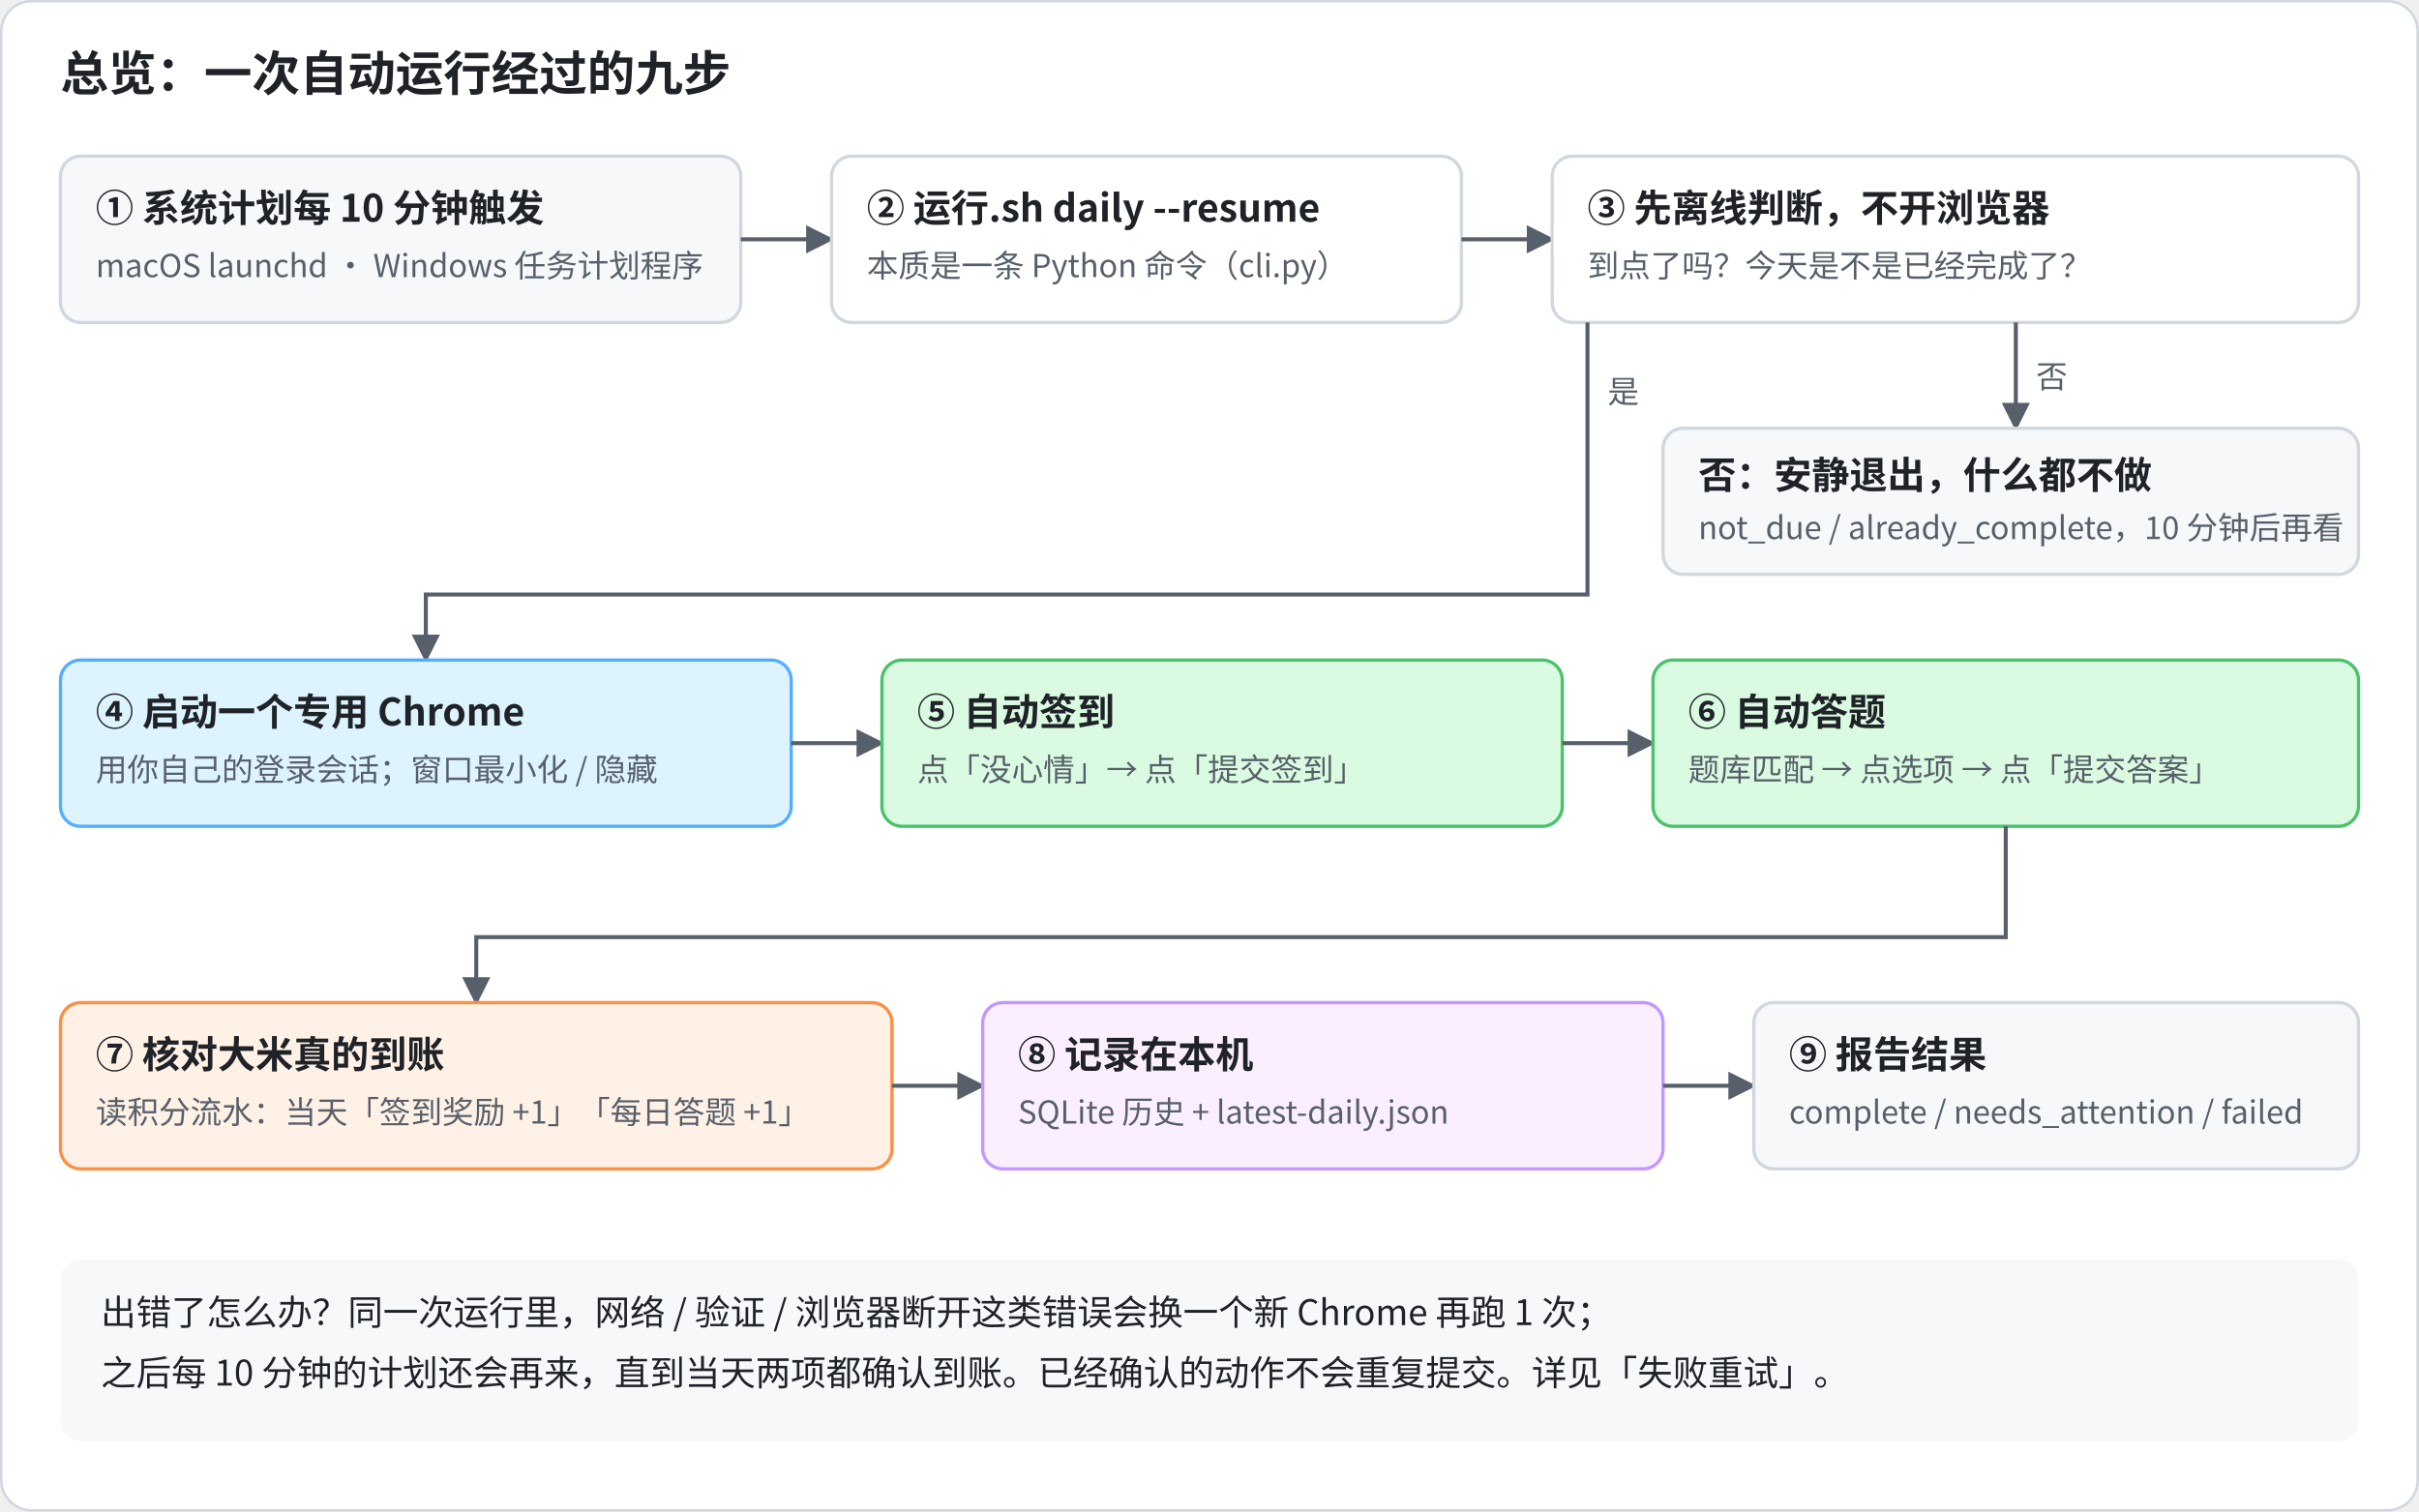
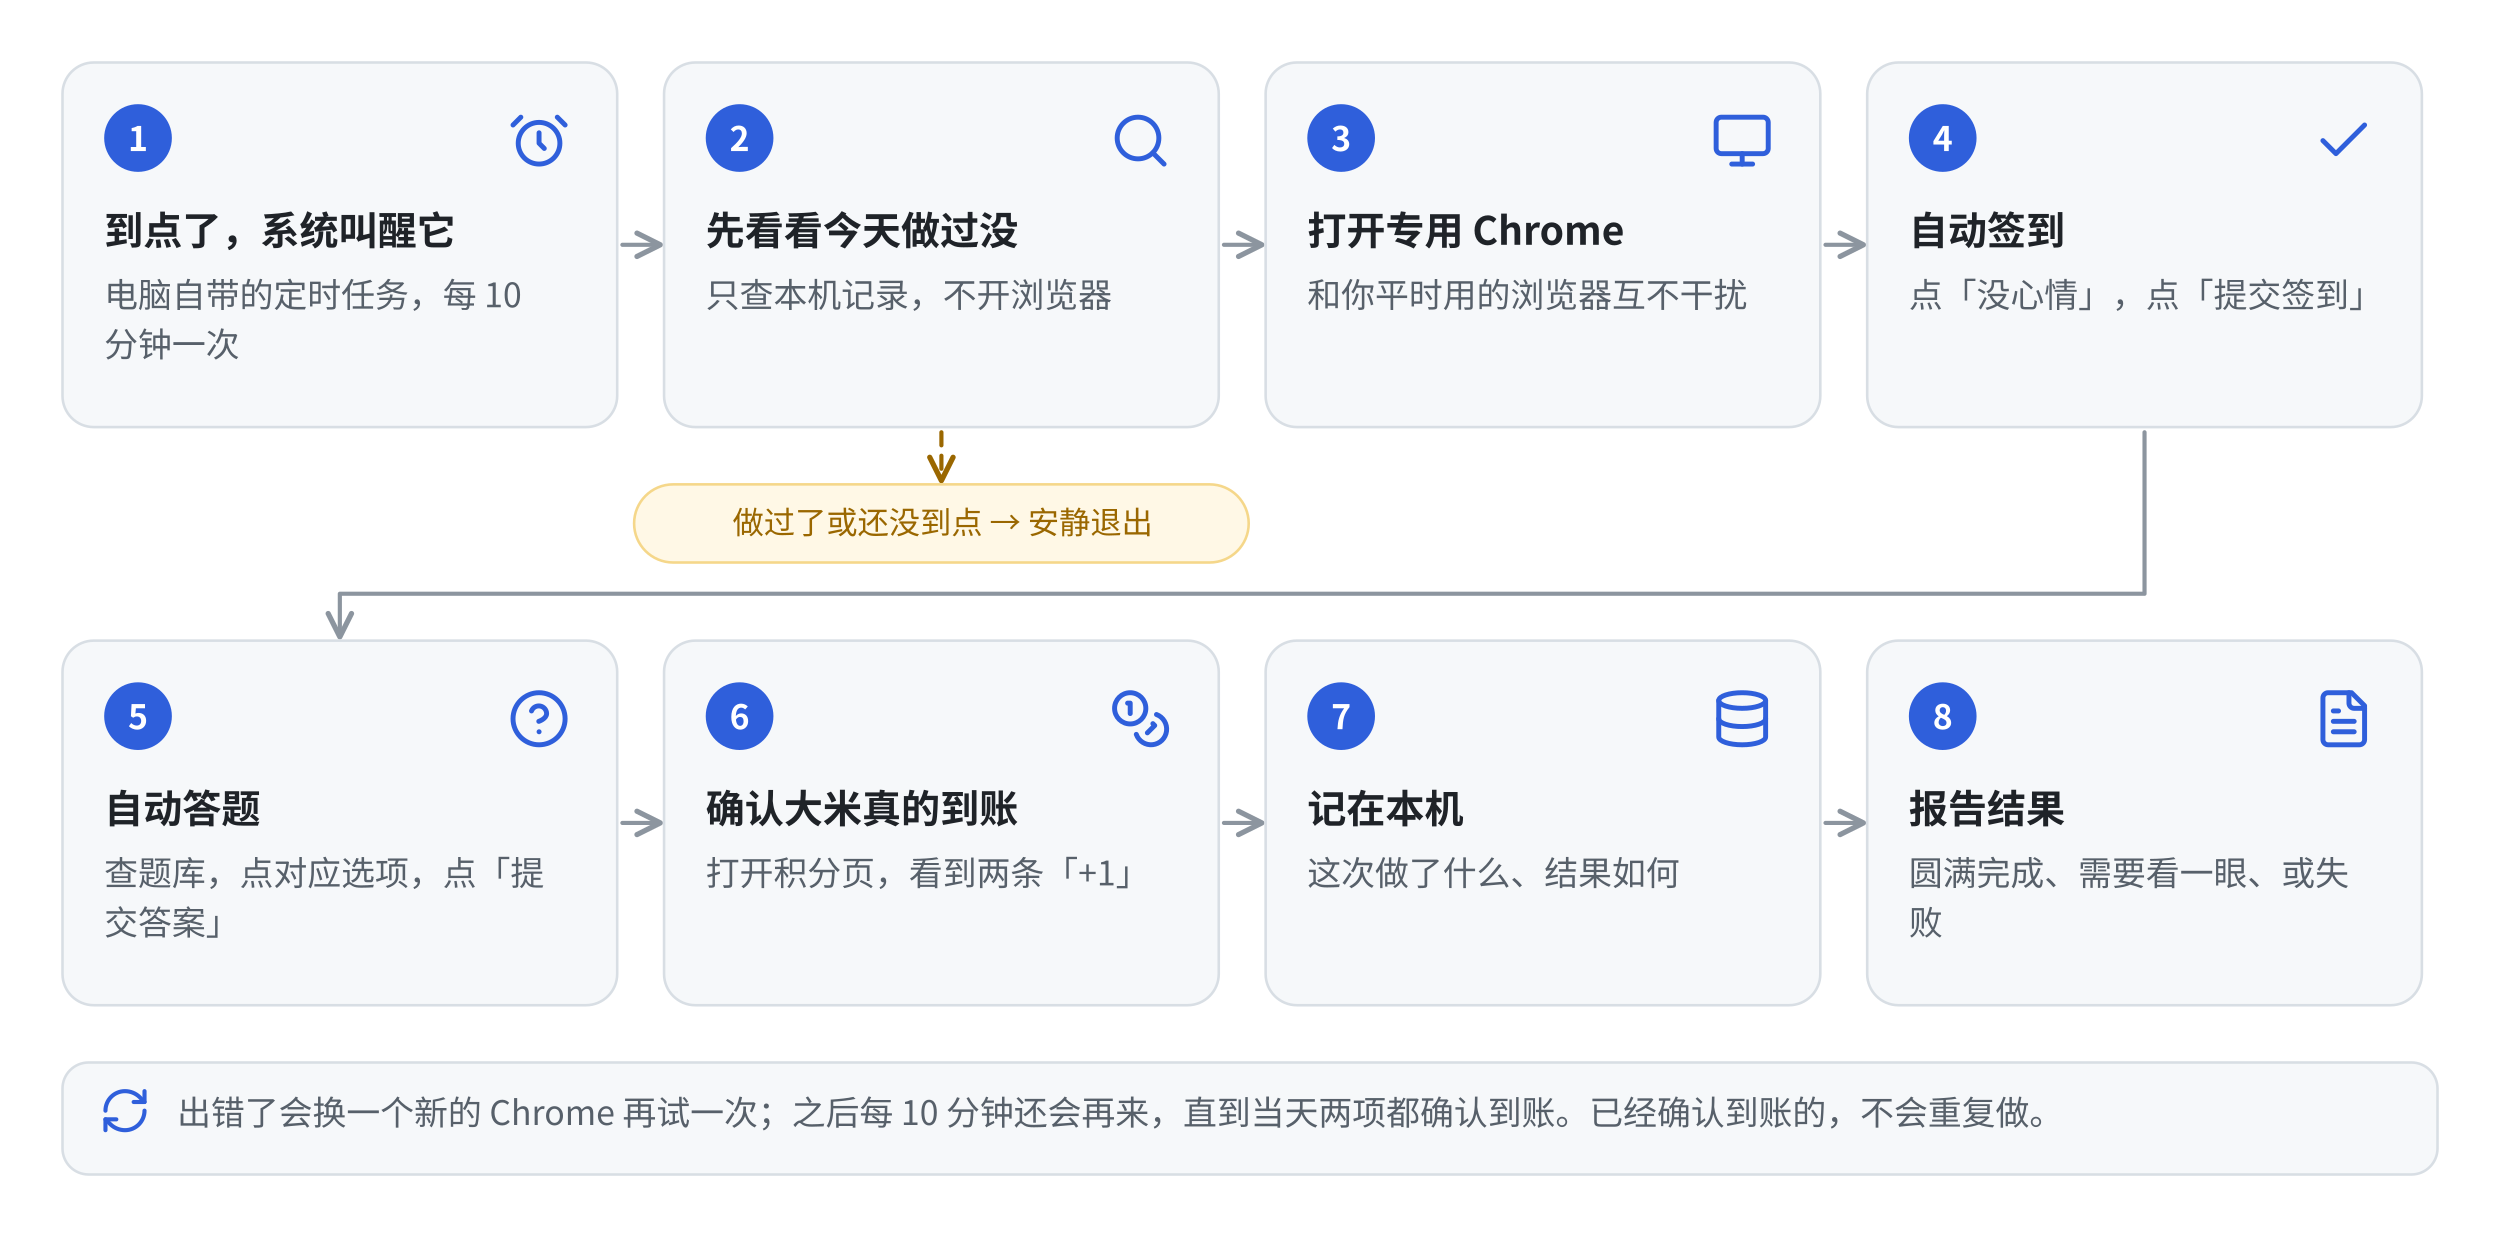
- <svg xmlns="http://www.w3.org/2000/svg" width="960" height="600" viewBox="0 0 960 600" role="img" aria-label="总览：一次自动运行经过的九步">
+ <svg xmlns="http://www.w3.org/2000/svg" width="960" height="480" viewBox="0 0 960 480" role="img" aria-label="总览：一次自动运行经过的八步">
  <style>
- text{font-family:-apple-system,BlinkMacSystemFont,'Segoe UI','PingFang SC','Hiragino Sans GB','Microsoft YaHei','Noto Sans CJK SC',Helvetica,Arial,sans-serif;fill:#1f2328}
- .h{font-size:19px;font-weight:700}.b{font-size:15px;font-weight:600}.t{font-size:14px}.s{font-size:12.5px;fill:#57606a}
- .box{stroke-width:1.3}.white{fill:#fff;stroke:#d0d7de}.blue{fill:#ddf4ff;stroke:#54aeff}.green{fill:#dafbe1;stroke:#4ac26b}.orange{fill:#fff1e5;stroke:#fb8f44}.purple{fill:#fbefff;stroke:#c297ff}.gray{fill:#f6f8fa;stroke:#d0d7de}
- .ar{stroke:#57606a;stroke-width:1.6;fill:none;marker-end:url(#ar)}
+ text{font-family:-apple-system,BlinkMacSystemFont,'Segoe UI','PingFang SC','Hiragino Sans GB','Microsoft YaHei','Noto Sans CJK SC',Helvetica,Arial,sans-serif;fill:#1f2328;font-size:13px}
+ .h{font-size:15px;font-weight:600}.hb{font-size:17px;font-weight:700}
+ .s{font-size:13px;fill:#57606a}.xs{font-size:12px;fill:#6f7781}
+ .mono{font-family:ui-monospace,SFMono-Regular,Menlo,Consolas,'PingFang SC','Microsoft YaHei',monospace;font-size:12px;fill:#57606a}
+ .w{fill:#ffffff;font-weight:600}
+ .bg{fill:#ffffff}
+ .line{stroke:#8c959f;stroke-width:1.6;fill:none;stroke-linecap:round;stroke-linejoin:round}
+ .line.soft{stroke:#c9d1d9}
+ .ar{stroke:#8c959f;stroke-width:1.6;fill:none;marker-end:url(#ah);stroke-linecap:round;stroke-linejoin:round}
+ .ar.blue{stroke:#2f5fdb;marker-end:url(#ah-blue)}.ar.green{stroke:#1a7f37;marker-end:url(#ah-green)}
+ .ar.red{stroke:#cf222e;marker-end:url(#ah-red)}.ar.amber{stroke:#9a6700;marker-end:url(#ah-amber)}
+ .ar.dash{stroke-dasharray:5 4}
+ .ic{fill:none;stroke-width:1.9;stroke-linecap:round;stroke-linejoin:round}
+ .c-gray{fill:#f6f8fa;stroke:#d8dee4;stroke-width:1}.f-gray{fill:#57606a}.k-gray{stroke:#57606a}.t-gray{fill:#57606a}.ic-gray{stroke:#57606a}.sf-gray{fill:#f6f8fa}.ss-gray{stroke:#d8dee4}
+ .c-blue{fill:#eef4ff;stroke:#c7d7fe;stroke-width:1}.f-blue{fill:#2f5fdb}.k-blue{stroke:#2f5fdb}.t-blue{fill:#2f5fdb}.ic-blue{stroke:#2f5fdb}.sf-blue{fill:#eef4ff}.ss-blue{stroke:#c7d7fe}
+ .c-green{fill:#ecfdf3;stroke:#b7e4c7;stroke-width:1}.f-green{fill:#1a7f37}.k-green{stroke:#1a7f37}.t-green{fill:#1a7f37}.ic-green{stroke:#1a7f37}.sf-green{fill:#ecfdf3}.ss-green{stroke:#b7e4c7}
+ .c-amber{fill:#fff8e6;stroke:#f5d78a;stroke-width:1}.f-amber{fill:#9a6700}.k-amber{stroke:#9a6700}.t-amber{fill:#9a6700}.ic-amber{stroke:#9a6700}.sf-amber{fill:#fff8e6}.ss-amber{stroke:#f5d78a}
+ .c-red{fill:#fff1f0;stroke:#f7b9b4;stroke-width:1}.f-red{fill:#cf222e}.k-red{stroke:#cf222e}.t-red{fill:#cf222e}.ic-red{stroke:#cf222e}.sf-red{fill:#fff1f0}.ss-red{stroke:#f7b9b4}
+ .c-purple{fill:#f6f1ff;stroke:#d6c7f5;stroke-width:1}.f-purple{fill:#6e40c9}.k-purple{stroke:#6e40c9}.t-purple{fill:#6e40c9}.ic-purple{stroke:#6e40c9}.sf-purple{fill:#f6f1ff}.ss-purple{stroke:#d6c7f5}
+ @media (prefers-color-scheme: dark){
+ text{fill:#e6edf3}.s{fill:#a3adb8}.xs{fill:#8b949e}.mono{fill:#a3adb8}.w{fill:#ffffff}
+ .bg{fill:#0d1117}
+ .line{stroke:#6e7681}.line.soft{stroke:#30363d}
+ .ar{stroke:#6e7681}
+ .ar.blue{stroke:#79a6ff}.ar.green{stroke:#4ad07a}.ar.red{stroke:#ff7b72}.ar.amber{stroke:#e3b341}
+ .c-gray{fill:#161b22;stroke:#30363d}.f-gray{fill:#8b949e}.k-gray{stroke:#8b949e}.t-gray{fill:#8b949e}.ic-gray{stroke:#8b949e}.sf-gray{fill:#161b22}.ss-gray{stroke:#30363d}
+ .c-blue{fill:#12203a;stroke:#2b4a86}.f-blue{fill:#79a6ff}.k-blue{stroke:#79a6ff}.t-blue{fill:#79a6ff}.ic-blue{stroke:#79a6ff}.sf-blue{fill:#12203a}.ss-blue{stroke:#2b4a86}
+ .c-green{fill:#0f2a1a;stroke:#1f5a33}.f-green{fill:#4ad07a}.k-green{stroke:#4ad07a}.t-green{fill:#4ad07a}.ic-green{stroke:#4ad07a}.sf-green{fill:#0f2a1a}.ss-green{stroke:#1f5a33}
+ .c-amber{fill:#2e2410;stroke:#6b4f12}.f-amber{fill:#e3b341}.k-amber{stroke:#e3b341}.t-amber{fill:#e3b341}.ic-amber{stroke:#e3b341}.sf-amber{fill:#2e2410}.ss-amber{stroke:#6b4f12}
+ .c-red{fill:#301416;stroke:#7a2a2e}.f-red{fill:#ff7b72}.k-red{stroke:#ff7b72}.t-red{fill:#ff7b72}.ic-red{stroke:#ff7b72}.sf-red{fill:#301416}.ss-red{stroke:#7a2a2e}
+ .c-purple{fill:#231a36;stroke:#4a3480}.f-purple{fill:#b083f0}.k-purple{stroke:#b083f0}.t-purple{fill:#b083f0}.ic-purple{stroke:#b083f0}.sf-purple{fill:#231a36}.ss-purple{stroke:#4a3480}
+ }
</style>
  <defs>
-     <marker id="ar" viewBox="0 0 10 10" refX="9" refY="5" markerWidth="7" markerHeight="7" orient="auto-start-reverse">
-       <path d="M0,0 L10,5 L0,10 z" fill="#57606a" />
+     <marker id="ah" viewBox="0 0 10 10" refX="8.5" refY="5" markerWidth="7" markerHeight="7" orient="auto-start-reverse">
+       <path d="M1,1 L9,5 L1,9" fill="none" stroke="#8c959f" stroke-width="1.8" stroke-linecap="round" stroke-linejoin="round" />
+     </marker>
+     <marker id="ah-blue" viewBox="0 0 10 10" refX="8.5" refY="5" markerWidth="7" markerHeight="7" orient="auto-start-reverse">
+       <path d="M1,1 L9,5 L1,9" fill="none" stroke="#2f5fdb" stroke-width="1.8" stroke-linecap="round" stroke-linejoin="round" />
+     </marker>
+     <marker id="ah-green" viewBox="0 0 10 10" refX="8.5" refY="5" markerWidth="7" markerHeight="7" orient="auto-start-reverse">
+       <path d="M1,1 L9,5 L1,9" fill="none" stroke="#1a7f37" stroke-width="1.8" stroke-linecap="round" stroke-linejoin="round" />
+     </marker>
+     <marker id="ah-red" viewBox="0 0 10 10" refX="8.5" refY="5" markerWidth="7" markerHeight="7" orient="auto-start-reverse">
+       <path d="M1,1 L9,5 L1,9" fill="none" stroke="#cf222e" stroke-width="1.8" stroke-linecap="round" stroke-linejoin="round" />
+     </marker>
+     <marker id="ah-amber" viewBox="0 0 10 10" refX="8.5" refY="5" markerWidth="7" markerHeight="7" orient="auto-start-reverse">
+       <path d="M1,1 L9,5 L1,9" fill="none" stroke="#9a6700" stroke-width="1.8" stroke-linecap="round" stroke-linejoin="round" />
    </marker>
  </defs>
-   <rect x="0.5" y="0.5" width="959" height="599" rx="12" fill="#fff" stroke="#d0d7de" />
-   <text x="24" y="36" class="h">总览：一次自动运行经过的九步</text>
-   <rect x="24" y="62" width="270" height="66" rx="8" class="box gray" />
-   <text x="38" y="88" class="b">① 系统计划每 10 分钟触发</text>
-   <text x="38" y="110" class="s">macOS launchd · Windows 任务计划程序</text>
-   <path d="M294,95 L330,95" class="ar" />
-   <rect x="330" y="62" width="250" height="66" rx="8" class="box white" />
-   <text x="344" y="88" class="b">② 运行.sh daily --resume</text>
-   <text x="344" y="110" class="s">本质是一条 Python 命令（cli.py）</text>
-   <path d="M580,95 L616,95" class="ar" />
-   <rect x="616" y="62" width="320" height="66" rx="8" class="box white" />
-   <text x="630" y="88" class="b">③ 先离线判断，不开浏览器</text>
-   <text x="630" y="110" class="s">到点了吗？今天是不是已经完成了？</text>
-   <path d="M800,128 L800,170" class="ar" />
-   <text x="808" y="154" class="s">否</text>
-   <rect x="660" y="170" width="276" height="58" rx="8" class="box gray" />
-   <text x="674" y="194" class="b">否：安静退出，什么都不做</text>
-   <text x="674" y="214" class="s">not_due / already_complete，10 分钟后再看</text>
-   <path d="M630,128 L630,236 L169,236 L169,262" class="ar" />
-   <text x="638" y="160" class="s">是</text>
-   <rect x="24" y="262" width="290" height="66" rx="8" class="box blue" />
-   <text x="38" y="288" class="b">④ 启动一个专用 Chrome</text>
-   <text x="38" y="310" class="s">用你自己的登录会话；窗口最小化 / 隐藏</text>
-   <path d="M314,295 L350,295" class="ar" />
-   <rect x="350" y="262" width="270" height="66" rx="8" class="box green" />
-   <text x="364" y="288" class="b">⑤ 自动签到</text>
-   <text x="364" y="310" class="s">点「没心情」→ 点「提交签到」</text>
-   <path d="M620,295 L656,295" class="ar" />
-   <rect x="656" y="262" width="280" height="66" rx="8" class="box green" />
-   <text x="670" y="288" class="b">⑥ 自动答题</text>
-   <text x="670" y="310" class="s">题库匹配 → 点选项 → 点「提交答案」</text>
-   <path d="M796,328 L796,372 L189,372 L189,398" class="ar" />
-   <rect x="24" y="398" width="330" height="66" rx="8" class="box orange" />
-   <text x="38" y="424" class="b">⑦ 核对大米真的到账</text>
-   <text x="38" y="446" class="s">读积分流水：当天「签到奖励 +1」「每日答题 +1」</text>
-   <path d="M354,431 L390,431" class="ar" />
-   <rect x="390" y="398" width="270" height="66" rx="8" class="box purple" />
-   <text x="404" y="424" class="b">⑧ 记录在本机</text>
-   <text x="404" y="446" class="s">SQLite 历史 + latest-daily.json</text>
-   <path d="M660,431 L696,431" class="ar" />
-   <rect x="696" y="398" width="240" height="66" rx="8" class="box gray" />
-   <text x="710" y="424" class="b">⑨ 报告结果</text>
-   <text x="710" y="446" class="s">complete / needs_attention / failed</text>
-   <rect x="24" y="500" width="912" height="72" rx="8" fill="#f6f8fa" />
-   <text x="40" y="526" class="t">出错了怎么办？同一次运行里，网络 / 验证 / 浏览器断开这类错误会换一个新 Chrome 再跑 1 次；</text>
-   <text x="40" y="550" class="t">之后每 10 分钟的计划还会再来，直到当天两项都确认到账。已经确认的动作不会重复提交。详见「失败重试」。</text>
+   <rect width="960" height="480" class="bg" />
+   <rect x="24.0" y="24.0" width="213.0" height="140.0" rx="12" class="c-gray" />
+   <circle cx="53.0" cy="53.0" r="13" class="f-blue" />
+   <text x="53" y="58" class="w" text-anchor="middle" style="font-size:13px">1</text>
+   <g transform="translate(195.0,42.0) scale(1.000)" class="ic ic-blue">
+     <circle cx="12" cy="13" r="8" />
+     <path d="M12 9v4l2 2" />
+     <path d="M5 3 2 6" />
+     <path d="m22 6-3-3" />
+   </g>
+   <text x="40" y="94" class="h">到点了，系统叫醒它</text>
+   <text x="40" y="118" class="s">电脑自带的定时任务，每 10</text>
+   <text x="40" y="137" class="s">分钟一次</text>
+   <path d="M239.0,94.0 L253.0,94.0" class="ar" />
+   <rect x="255.0" y="24.0" width="213.0" height="140.0" rx="12" class="c-gray" />
+   <circle cx="284.0" cy="53.0" r="13" class="f-blue" />
+   <text x="284" y="58" class="w" text-anchor="middle" style="font-size:13px">2</text>
+   <g transform="translate(426.0,42.0) scale(1.000)" class="ic ic-blue">
+     <circle cx="11" cy="11" r="8" />
+     <path d="m21 21-4.3-4.3" />
+   </g>
+   <text x="271" y="94" class="h">先看看今天做过没</text>
+   <text x="271" y="118" class="s">只查本机记录，不开浏览器</text>
+   <path d="M470.0,94.0 L484.0,94.0" class="ar" />
+   <rect x="486.0" y="24.0" width="213.0" height="140.0" rx="12" class="c-gray" />
+   <circle cx="515.0" cy="53.0" r="13" class="f-blue" />
+   <text x="515" y="58" class="w" text-anchor="middle" style="font-size:13px">3</text>
+   <g transform="translate(657.0,42.0) scale(1.000)" class="ic ic-blue">
+     <rect x="2" y="3" width="20" height="14" rx="2" />
+     <path d="M8 21h8" />
+     <path d="M12 17v4" />
+   </g>
+   <text x="502" y="94" class="h">打开专用 Chrome</text>
+   <text x="502" y="118" class="s">和你平时用的浏览器互不干扰</text>
+   <path d="M701.0,94.0 L715.0,94.0" class="ar" />
+   <rect x="717.0" y="24.0" width="213.0" height="140.0" rx="12" class="c-gray" />
+   <circle cx="746.0" cy="53.0" r="13" class="f-blue" />
+   <text x="746" y="58" class="w" text-anchor="middle" style="font-size:13px">4</text>
+   <g transform="translate(888.0,42.0) scale(1.000)" class="ic ic-blue">
+     <path d="M20 6 9 17l-5-5" />
+   </g>
+   <text x="733" y="94" class="h">自动签到</text>
+   <text x="733" y="118" class="s">点「没心情」，点「提交签到」</text>
+   <path d="M361.5,166.0 L361.5,184.0" class="ar amber dash" />
+   <rect x="243.5" y="186.0" width="236.0" height="30.0" rx="15" class="c-amber" />
+   <text x="362" y="205" class="xs t-amber" text-anchor="middle">做过了或还没到点 → 安静退出</text>
+   <path d="M823.5,166.0 L823.5,228.0 L130.5,228.0 L130.5,244.0" class="ar" />
+   <rect x="24.0" y="246.0" width="213.0" height="140.0" rx="12" class="c-gray" />
+   <circle cx="53.0" cy="275.0" r="13" class="f-blue" />
+   <text x="53" y="280" class="w" text-anchor="middle" style="font-size:13px">5</text>
+   <g transform="translate(195.0,264.0) scale(1.000)" class="ic ic-blue">
+     <circle cx="12" cy="12" r="10" />
+     <path d="M9.1 9a3 3 0 0 1 5.8 1c0 2-3 3-3 3" />
+     <path d="M12 17h.01" />
+   </g>
+   <text x="40" y="316" class="h">自动答题</text>
+   <text x="40" y="340" class="s">查题库，点对应选项，点「提</text>
+   <text x="40" y="359" class="s">交答案」</text>
+   <path d="M239.0,316.0 L253.0,316.0" class="ar" />
+   <rect x="255.0" y="246.0" width="213.0" height="140.0" rx="12" class="c-gray" />
+   <circle cx="284.0" cy="275.0" r="13" class="f-blue" />
+   <text x="284" y="280" class="w" text-anchor="middle" style="font-size:13px">6</text>
+   <g transform="translate(426.0,264.0) scale(1.000)" class="ic ic-blue">
+     <circle cx="8" cy="8" r="6" />
+     <path d="M18.09 10.37A6 6 0 1 1 10.34 18" />
+     <path d="M7 6h1v4" />
+     <path d="m16.71 13.88.7.71-2.82 2.82" />
+   </g>
+   <text x="271" y="316" class="h">确认大米真的到账</text>
+   <text x="271" y="340" class="s">打开积分页，看到两条「+1」</text>
+   <path d="M470.0,316.0 L484.0,316.0" class="ar" />
+   <rect x="486.0" y="246.0" width="213.0" height="140.0" rx="12" class="c-gray" />
+   <circle cx="515.0" cy="275.0" r="13" class="f-blue" />
+   <text x="515" y="280" class="w" text-anchor="middle" style="font-size:13px">7</text>
+   <g transform="translate(657.0,264.0) scale(1.000)" class="ic ic-blue">
+     <ellipse cx="12" cy="5" rx="9" ry="3" />
+     <path d="M3 5v14a9 3 0 0 0 18 0V5" />
+     <path d="M3 12a9 3 0 0 0 18 0" />
+   </g>
+   <text x="502" y="316" class="h">记在本机</text>
+   <text x="502" y="340" class="s">这次做了什么、结果如何</text>
+   <path d="M701.0,316.0 L715.0,316.0" class="ar" />
+   <rect x="717.0" y="246.0" width="213.0" height="140.0" rx="12" class="c-gray" />
+   <circle cx="746.0" cy="275.0" r="13" class="f-blue" />
+   <text x="746" y="280" class="w" text-anchor="middle" style="font-size:13px">8</text>
+   <g transform="translate(888.0,264.0) scale(1.000)" class="ic ic-blue">
+     <path d="M15 2H6a2 2 0 0 0-2 2v16a2 2 0 0 0 2 2h12a2 2 0 0 0 2-2V7Z" />
+     <path d="M14 2v4a2 2 0 0 0 2 2h4" />
+     <path d="M10 9H8" />
+     <path d="M16 13H8" />
+     <path d="M16 17H8" />
+   </g>
+   <text x="733" y="316" class="h">报告结果</text>
+   <text x="733" y="340" class="s">圆满完成、需要看一眼、或失</text>
+   <text x="733" y="359" class="s">败</text>
+   <rect x="24.0" y="408.0" width="912.0" height="43.0" rx="10" class="c-gray" />
+   <g transform="translate(38.0,416.5) scale(0.833)" class="ic ic-blue">
+     <path d="M3 12a9 9 0 0 1 9-9 9.75 9.75 0 0 1 6.74 2.74L21 8" />
+     <path d="M21 3v5h-5" />
+     <path d="M21 12a9 9 0 0 1-9 9 9.75 9.75 0 0 1-6.74-2.74L3 16" />
+     <path d="M8 16H3v5" />
+   </g>
+   <text x="68" y="432" class="s">出错了会换一个新的 Chrome 再试一次；之后每 10 分钟还会再来，直到当天两项都确认到账。已经确认到账的，不会重复做。</text>
</svg>
